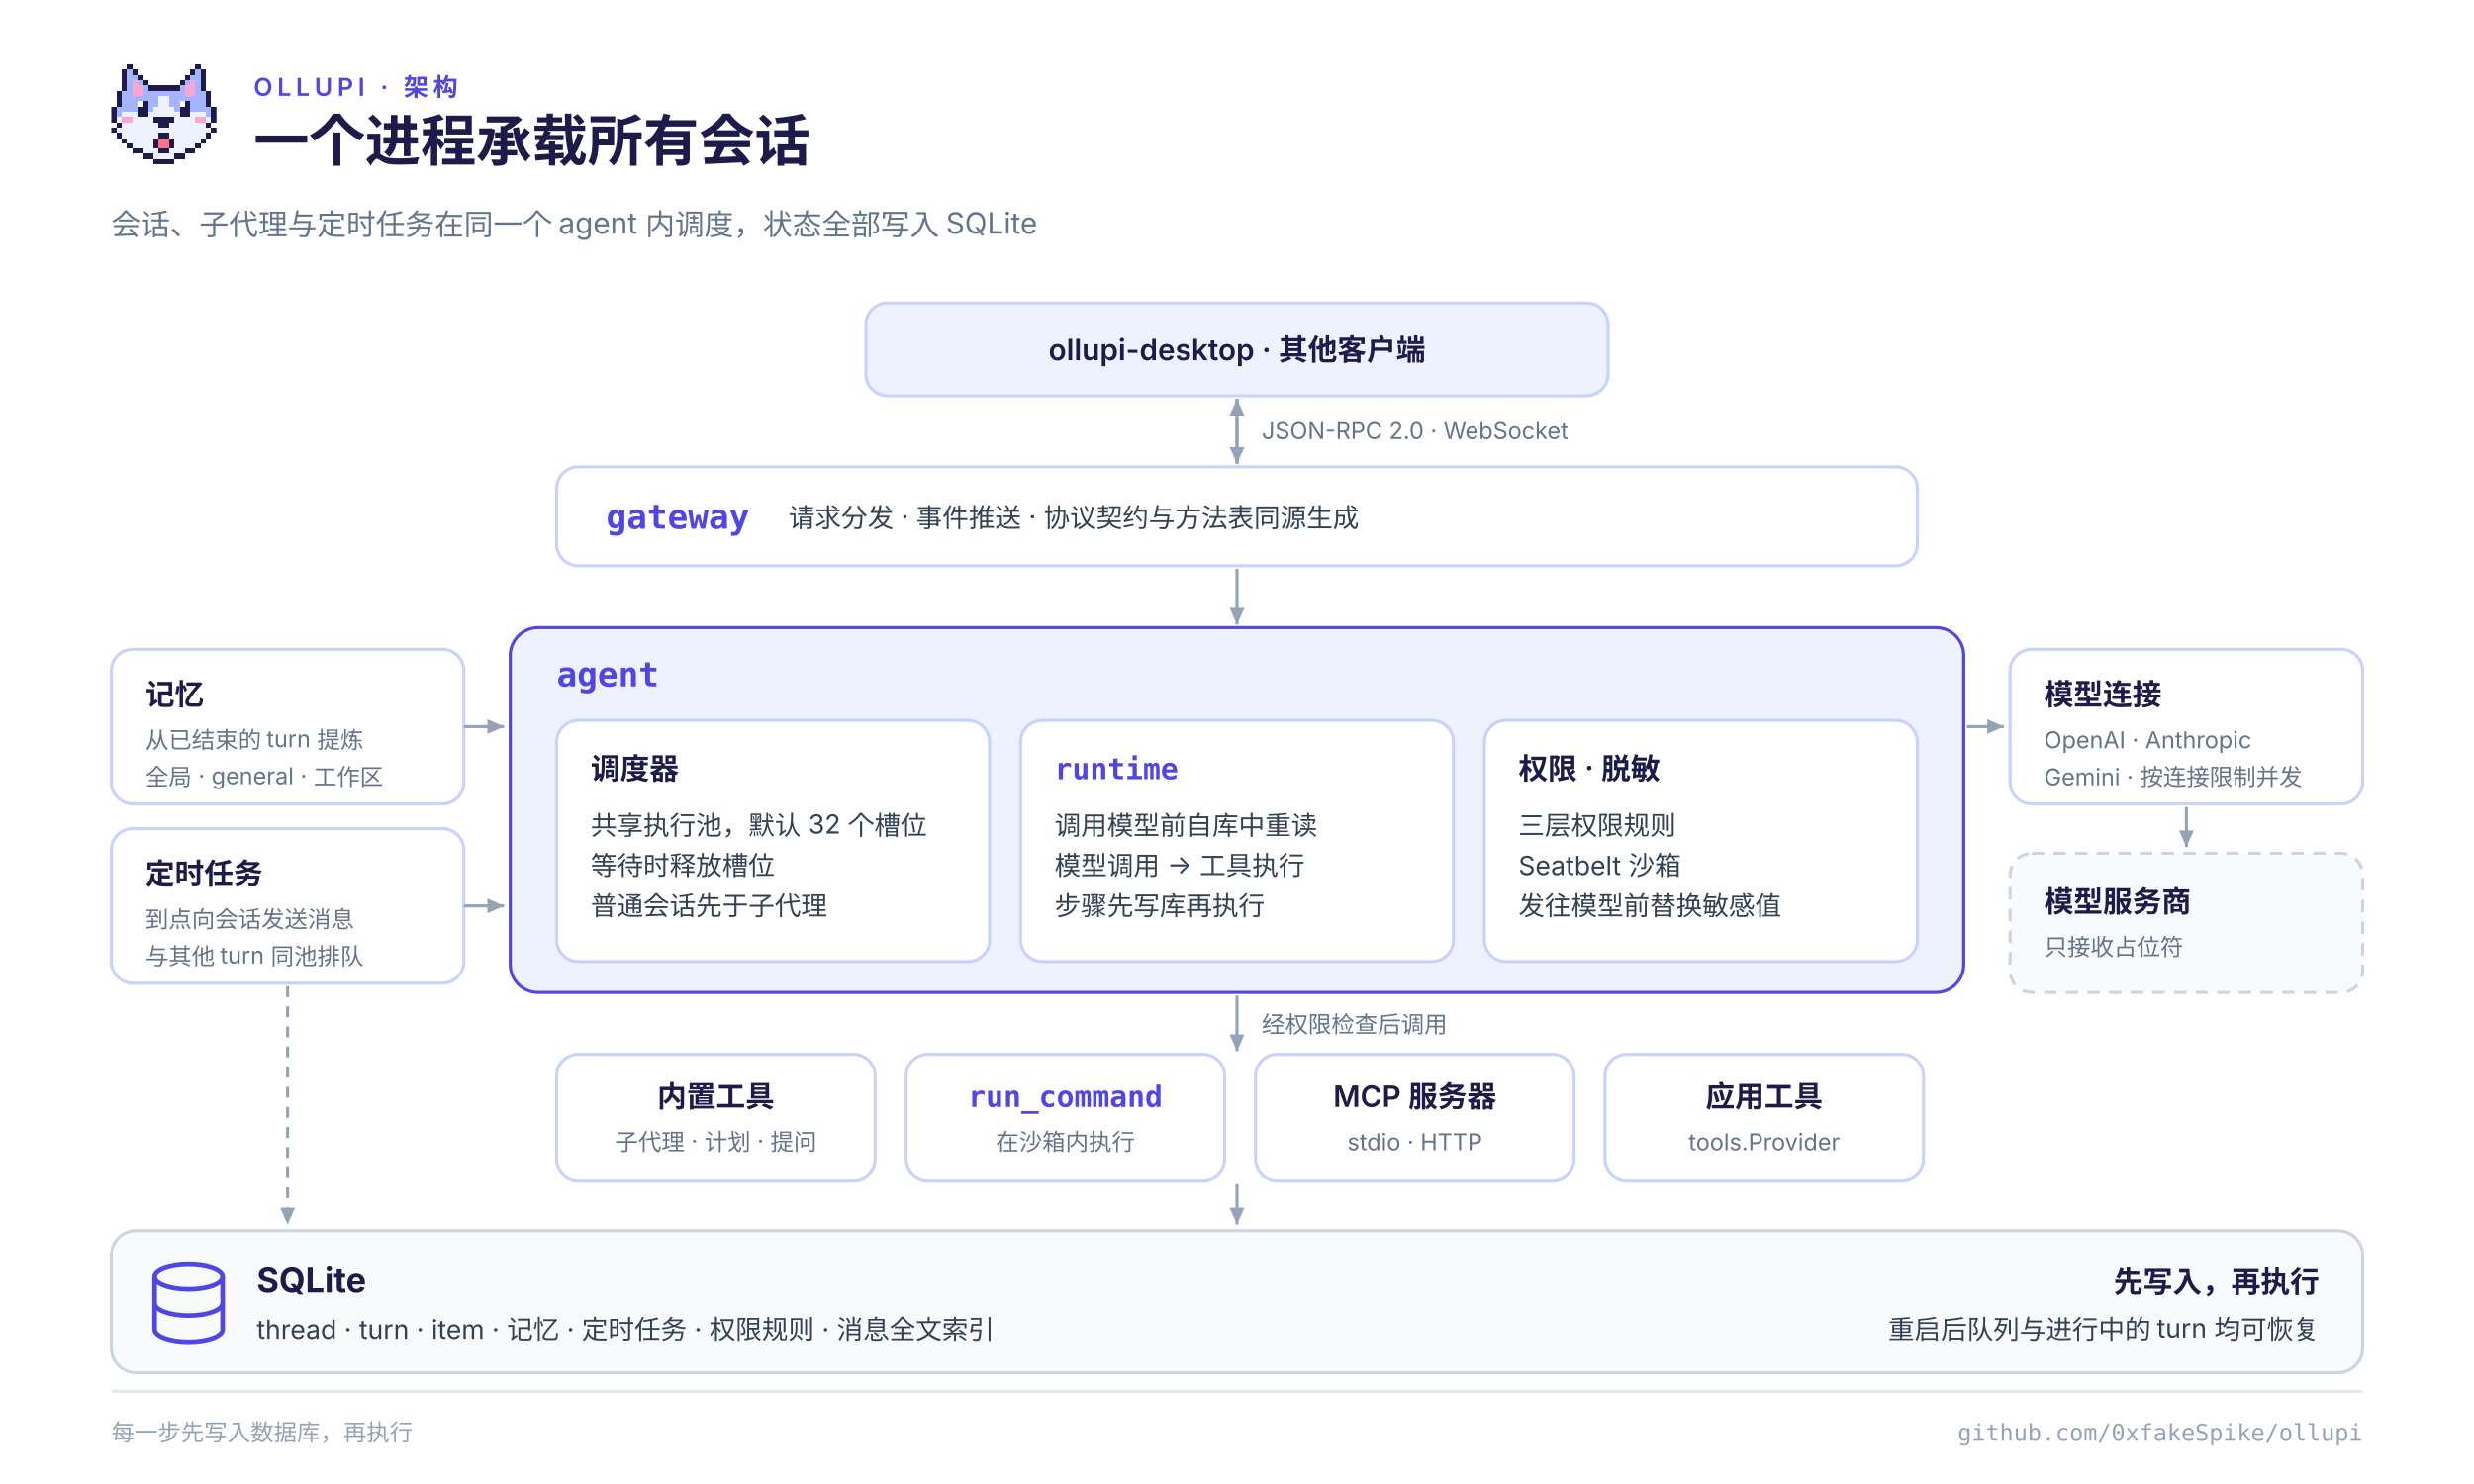
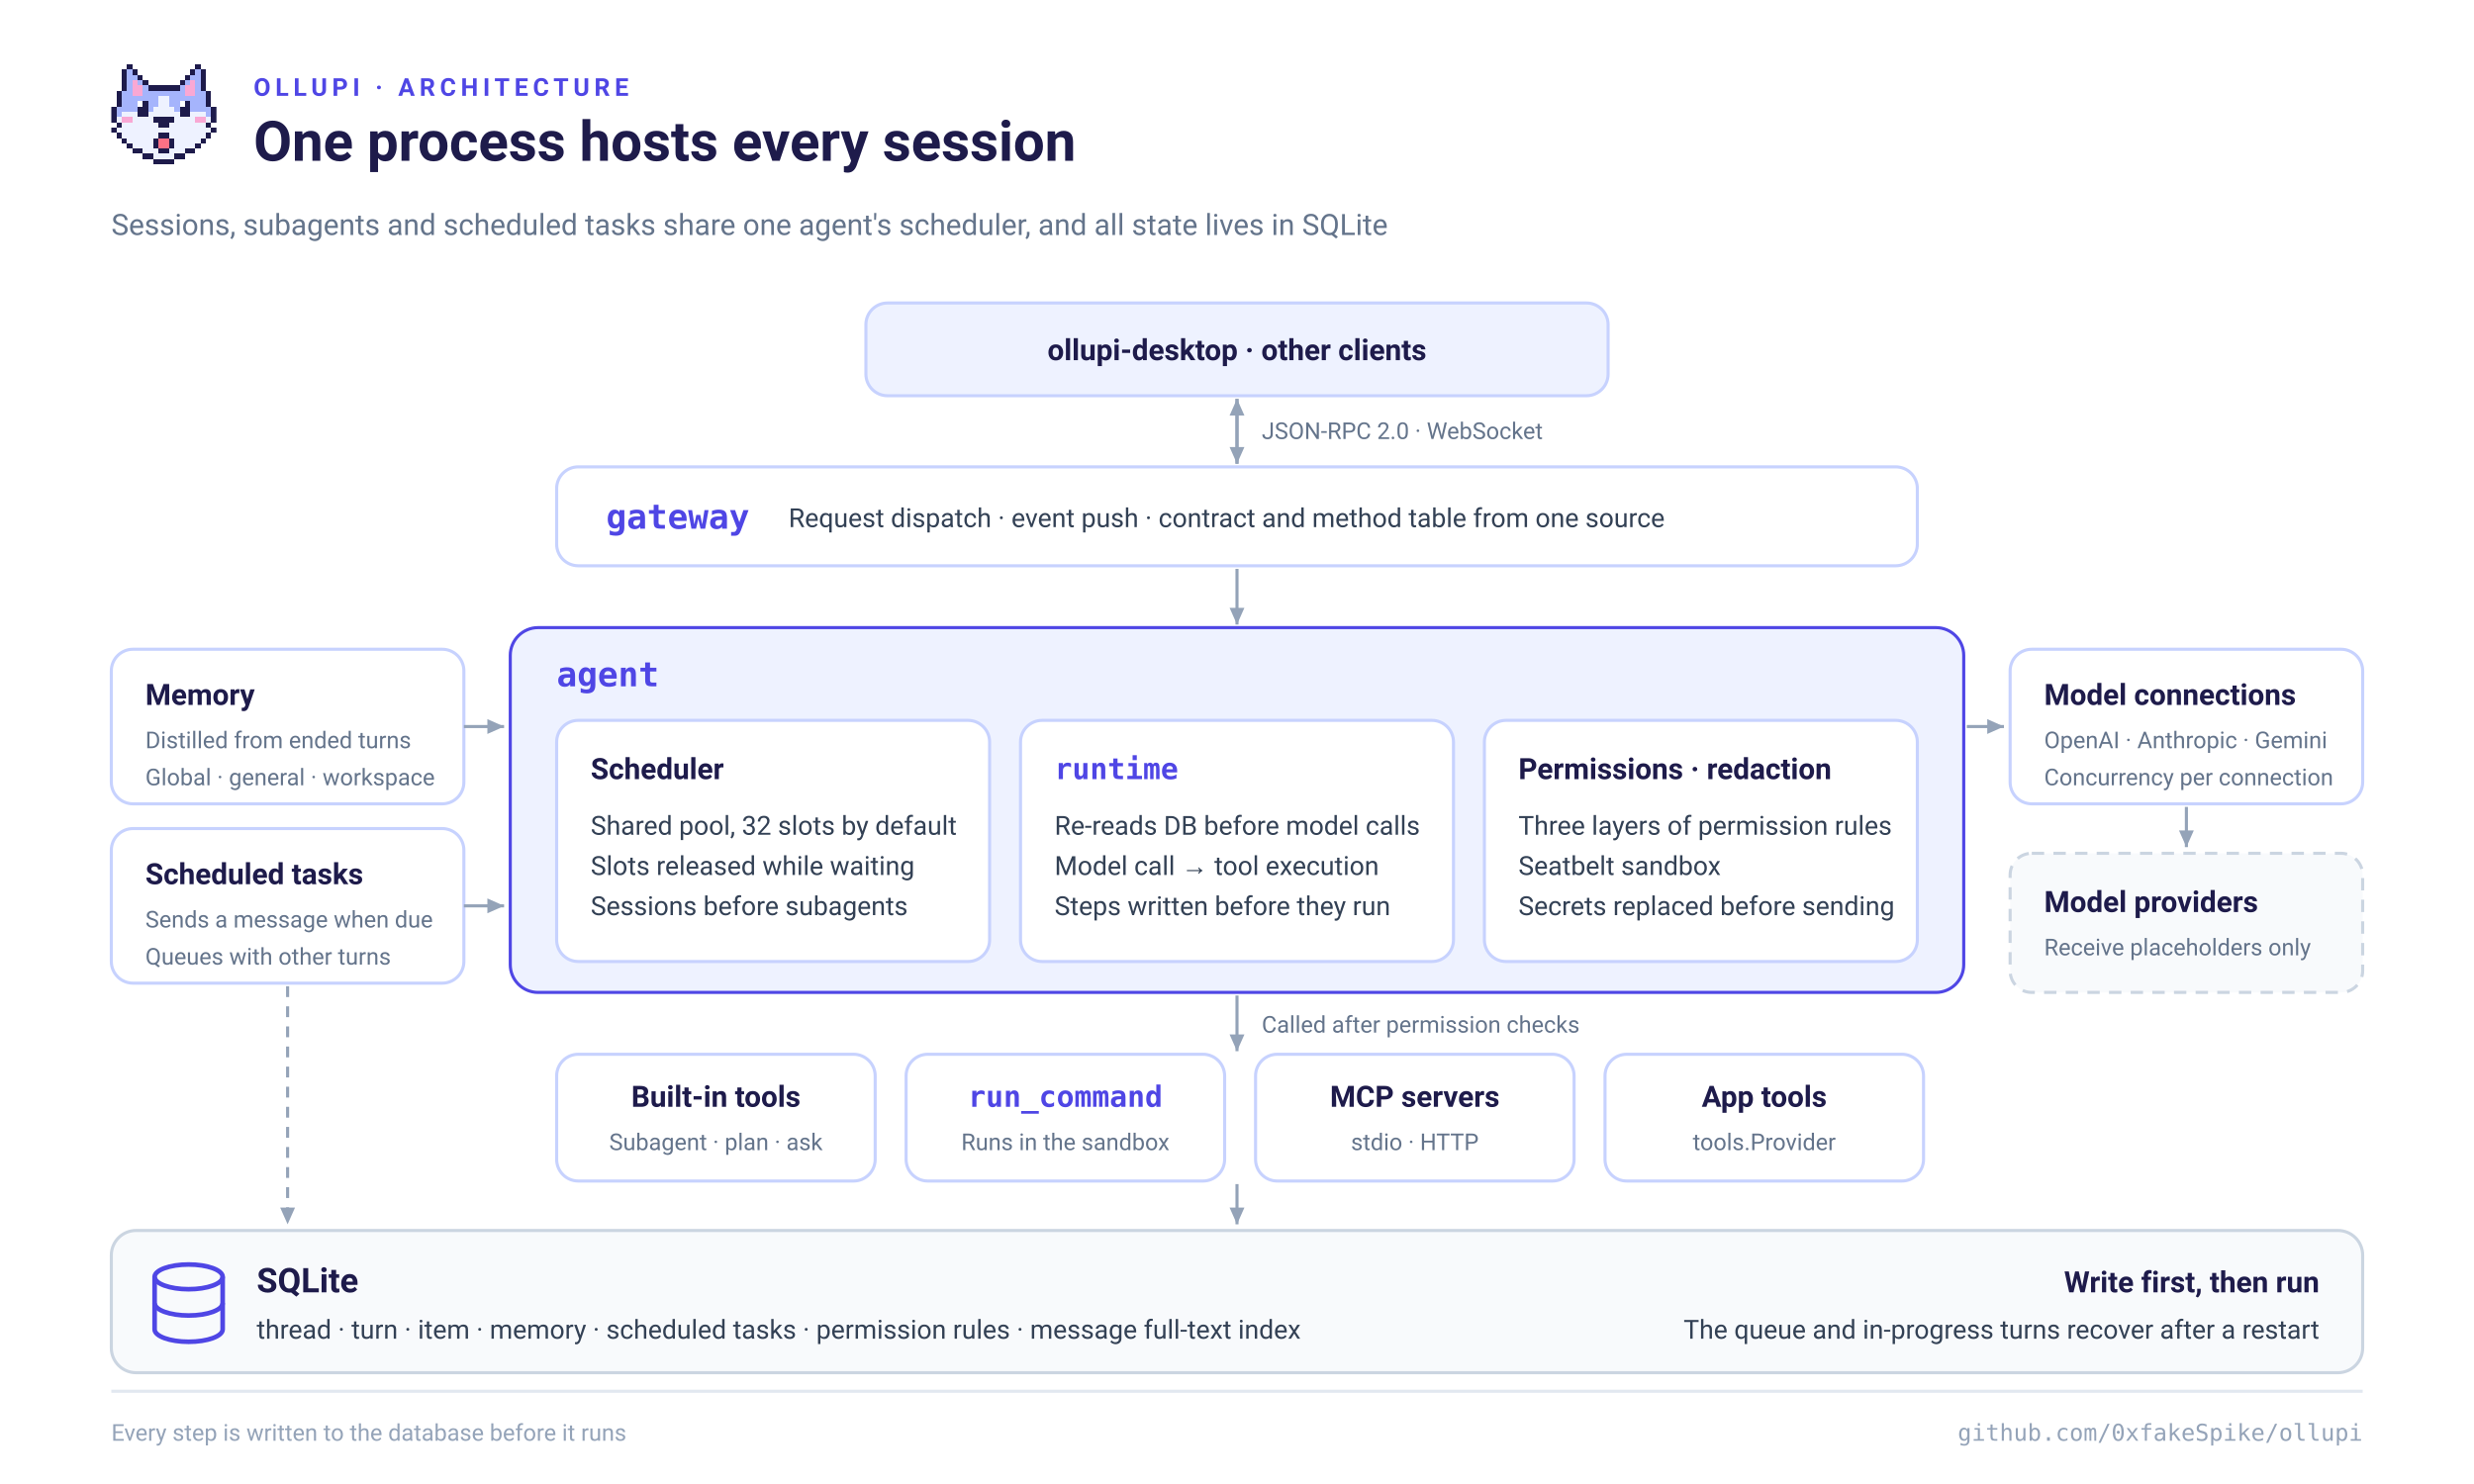
<svg xmlns="http://www.w3.org/2000/svg" viewBox="0 0 1600 960" width="1600" height="960">
  <defs>
    <pattern id="hatch" width="10" height="10" patternUnits="userSpaceOnUse" patternTransform="rotate(45)">
      <rect width="10" height="10" fill="#f8fafc" />
      <line x1="0" y1="0" x2="0" y2="10" stroke="#cbd5e1" stroke-width="4" />
    </pattern>
    <marker id="arrow" viewBox="0 0 10 10" refX="9" refY="5" markerUnits="userSpaceOnUse" markerWidth="12" markerHeight="12" orient="auto-start-reverse">
      <path d="M0,1 L9,5 L0,9 z" fill="#94a3b8" />
    </marker>
  </defs>
-   <style>text { font-family: -apple-system, "PingFang SC", "Hiragino Sans GB", "Microsoft YaHei", "Noto Sans SC", sans-serif; fill: #1e1b4b; } .eyebrow { font-size: 16px; font-weight: 600; letter-spacing: 3px; fill: #4f46e5; } .title { font-size: 36px; font-weight: 700; } .sub { font-size: 19px; fill: #64748b; } .kpi { font-size: 44px; font-weight: 700; letter-spacing: -0.5px; } .unit { font-size: 21px; font-weight: 600; fill: #334155; } .cap { font-size: 17px; fill: #64748b; } .h { font-size: 22px; font-weight: 700; } .hs { font-size: 19px; font-weight: 600; } .b { font-size: 17px; fill: #334155; } .s { font-size: 15px; fill: #64748b; } .code { font-family: ui-monospace, 'SF Mono', Menlo, monospace; font-weight: 700; fill: #4f46e5; } .tick { font-size: 16px; fill: #64748b; } .lab { font-size: 17px; fill: #334155; } .val { font-size: 17px; font-weight: 600; } .chip { font-size: 15px; font-weight: 600; } .foot { font-size: 15px; fill: #94a3b8; }</style>
+   <style>text { font-family: -apple-system, BlinkMacSystemFont, "Segoe UI", Roboto, "Helvetica Neue", Arial, sans-serif; fill: #1e1b4b; } .eyebrow { font-size: 16px; font-weight: 600; letter-spacing: 3px; fill: #4f46e5; } .title { font-size: 36px; font-weight: 700; } .sub { font-size: 19px; fill: #64748b; } .kpi { font-size: 44px; font-weight: 700; letter-spacing: -0.5px; } .unit { font-size: 21px; font-weight: 600; fill: #334155; } .cap { font-size: 17px; fill: #64748b; } .h { font-size: 22px; font-weight: 700; } .hs { font-size: 19px; font-weight: 600; } .b { font-size: 17px; fill: #334155; } .s { font-size: 15px; fill: #64748b; } .code { font-family: ui-monospace, 'SF Mono', Menlo, monospace; font-weight: 700; fill: #4f46e5; } .tick { font-size: 16px; fill: #64748b; } .lab { font-size: 17px; fill: #334155; } .val { font-size: 17px; font-weight: 600; } .chip { font-size: 15px; font-weight: 600; } .foot { font-size: 15px; fill: #94a3b8; }</style>
  <rect width="1600" height="960" fill="#ffffff" />
  <svg x="72" y="40" width="68" height="68" viewBox="0 0 240 240">
    <g shape-rendering="crispEdges">
      <rect x="36" y="6" width="12" height="12" fill="#1e1b4b" />
      <rect x="192" y="6" width="12" height="12" fill="#1e1b4b" />
      <rect x="24" y="18" width="12" height="12" fill="#1e1b4b" />
      <rect x="36" y="18" width="12" height="12" fill="#a5b4fc" />
      <rect x="48" y="18" width="12" height="12" fill="#1e1b4b" />
      <rect x="180" y="18" width="12" height="12" fill="#1e1b4b" />
      <rect x="192" y="18" width="12" height="12" fill="#a5b4fc" />
      <rect x="204" y="18" width="12" height="12" fill="#1e1b4b" />
      <rect x="24" y="30" width="12" height="12" fill="#1e1b4b" />
      <rect x="36" y="30" width="24" height="12" fill="#a5b4fc" />
      <rect x="60" y="30" width="12" height="12" fill="#1e1b4b" />
      <rect x="168" y="30" width="12" height="12" fill="#1e1b4b" />
      <rect x="180" y="30" width="24" height="12" fill="#a5b4fc" />
      <rect x="204" y="30" width="12" height="12" fill="#1e1b4b" />
      <rect x="24" y="42" width="12" height="12" fill="#1e1b4b" />
      <rect x="36" y="42" width="12" height="12" fill="#a5b4fc" />
      <rect x="48" y="42" width="12" height="12" fill="#f9a8d4" />
      <rect x="60" y="42" width="12" height="12" fill="#a5b4fc" />
      <rect x="72" y="42" width="12" height="12" fill="#1e1b4b" />
      <rect x="156" y="42" width="12" height="12" fill="#1e1b4b" />
      <rect x="168" y="42" width="12" height="12" fill="#a5b4fc" />
      <rect x="180" y="42" width="12" height="12" fill="#f9a8d4" />
      <rect x="192" y="42" width="12" height="12" fill="#a5b4fc" />
      <rect x="204" y="42" width="12" height="12" fill="#1e1b4b" />
      <rect x="24" y="54" width="12" height="12" fill="#1e1b4b" />
      <rect x="36" y="54" width="12" height="12" fill="#a5b4fc" />
      <rect x="48" y="54" width="24" height="12" fill="#f9a8d4" />
      <rect x="72" y="54" width="12" height="12" fill="#a5b4fc" />
      <rect x="84" y="54" width="72" height="12" fill="#1e1b4b" />
      <rect x="156" y="54" width="12" height="12" fill="#a5b4fc" />
      <rect x="168" y="54" width="24" height="12" fill="#f9a8d4" />
      <rect x="192" y="54" width="12" height="12" fill="#a5b4fc" />
      <rect x="204" y="54" width="12" height="12" fill="#1e1b4b" />
      <rect x="12" y="66" width="12" height="12" fill="#1e1b4b" />
      <rect x="24" y="66" width="24" height="12" fill="#a5b4fc" />
      <rect x="48" y="66" width="24" height="12" fill="#f9a8d4" />
      <rect x="72" y="66" width="96" height="12" fill="#a5b4fc" />
      <rect x="168" y="66" width="24" height="12" fill="#f9a8d4" />
      <rect x="192" y="66" width="24" height="12" fill="#a5b4fc" />
      <rect x="216" y="66" width="12" height="12" fill="#1e1b4b" />
      <rect x="12" y="78" width="12" height="12" fill="#1e1b4b" />
      <rect x="24" y="78" width="84" height="12" fill="#a5b4fc" />
      <rect x="108" y="78" width="24" height="12" fill="#eef2ff" />
      <rect x="132" y="78" width="84" height="12" fill="#a5b4fc" />
      <rect x="216" y="78" width="12" height="12" fill="#1e1b4b" />
      <rect x="12" y="90" width="12" height="12" fill="#1e1b4b" />
      <rect x="24" y="90" width="36" height="12" fill="#a5b4fc" />
      <rect x="60" y="90" width="12" height="12" fill="#ffffff" />
      <rect x="72" y="90" width="12" height="12" fill="#1e1b4b" />
      <rect x="84" y="90" width="24" height="12" fill="#a5b4fc" />
      <rect x="108" y="90" width="24" height="12" fill="#eef2ff" />
      <rect x="132" y="90" width="24" height="12" fill="#a5b4fc" />
      <rect x="156" y="90" width="12" height="12" fill="#ffffff" />
      <rect x="168" y="90" width="12" height="12" fill="#1e1b4b" />
      <rect x="180" y="90" width="36" height="12" fill="#a5b4fc" />
      <rect x="216" y="90" width="12" height="12" fill="#1e1b4b" />
      <rect x="0" y="102" width="12" height="12" fill="#1e1b4b" />
      <rect x="12" y="102" width="48" height="12" fill="#a5b4fc" />
      <rect x="60" y="102" width="24" height="12" fill="#1e1b4b" />
      <rect x="84" y="102" width="12" height="12" fill="#a5b4fc" />
      <rect x="96" y="102" width="48" height="12" fill="#eef2ff" />
      <rect x="144" y="102" width="12" height="12" fill="#a5b4fc" />
      <rect x="156" y="102" width="24" height="12" fill="#1e1b4b" />
      <rect x="180" y="102" width="48" height="12" fill="#a5b4fc" />
      <rect x="228" y="102" width="12" height="12" fill="#1e1b4b" />
      <rect x="0" y="114" width="12" height="12" fill="#1e1b4b" />
      <rect x="12" y="114" width="12" height="12" fill="#a5b4fc" />
      <rect x="24" y="114" width="36" height="12" fill="#eef2ff" />
      <rect x="60" y="114" width="24" height="12" fill="#1e1b4b" />
      <rect x="84" y="114" width="72" height="12" fill="#eef2ff" />
      <rect x="156" y="114" width="24" height="12" fill="#1e1b4b" />
      <rect x="180" y="114" width="36" height="12" fill="#eef2ff" />
      <rect x="216" y="114" width="12" height="12" fill="#a5b4fc" />
      <rect x="228" y="114" width="12" height="12" fill="#1e1b4b" />
      <rect x="0" y="126" width="12" height="12" fill="#1e1b4b" />
      <rect x="12" y="126" width="12" height="12" fill="#eef2ff" />
      <rect x="24" y="126" width="24" height="12" fill="#f9a8d4" />
      <rect x="48" y="126" width="48" height="12" fill="#eef2ff" />
      <rect x="96" y="126" width="48" height="12" fill="#1e1b4b" />
      <rect x="144" y="126" width="48" height="12" fill="#eef2ff" />
      <rect x="192" y="126" width="24" height="12" fill="#f9a8d4" />
      <rect x="216" y="126" width="12" height="12" fill="#eef2ff" />
      <rect x="228" y="126" width="12" height="12" fill="#1e1b4b" />
      <rect x="12" y="138" width="12" height="12" fill="#1e1b4b" />
      <rect x="24" y="138" width="84" height="12" fill="#eef2ff" />
      <rect x="108" y="138" width="24" height="12" fill="#1e1b4b" />
      <rect x="132" y="138" width="84" height="12" fill="#eef2ff" />
      <rect x="216" y="138" width="12" height="12" fill="#1e1b4b" />
      <rect x="0" y="150" width="12" height="12" fill="#1e1b4b" />
      <rect x="12" y="150" width="216" height="12" fill="#eef2ff" />
      <rect x="228" y="150" width="12" height="12" fill="#1e1b4b" />
      <rect x="12" y="162" width="12" height="12" fill="#1e1b4b" />
      <rect x="24" y="162" width="84" height="12" fill="#eef2ff" />
      <rect x="108" y="162" width="24" height="12" fill="#1e1b4b" />
      <rect x="132" y="162" width="84" height="12" fill="#eef2ff" />
      <rect x="216" y="162" width="12" height="12" fill="#1e1b4b" />
      <rect x="24" y="174" width="12" height="12" fill="#1e1b4b" />
      <rect x="36" y="174" width="60" height="12" fill="#eef2ff" />
      <rect x="96" y="174" width="12" height="12" fill="#1e1b4b" />
      <rect x="108" y="174" width="24" height="12" fill="#fb7185" />
      <rect x="132" y="174" width="12" height="12" fill="#1e1b4b" />
      <rect x="144" y="174" width="60" height="12" fill="#eef2ff" />
      <rect x="204" y="174" width="12" height="12" fill="#1e1b4b" />
      <rect x="36" y="186" width="12" height="12" fill="#1e1b4b" />
      <rect x="48" y="186" width="48" height="12" fill="#eef2ff" />
      <rect x="96" y="186" width="12" height="12" fill="#1e1b4b" />
      <rect x="108" y="186" width="24" height="12" fill="#fb7185" />
      <rect x="132" y="186" width="12" height="12" fill="#1e1b4b" />
      <rect x="144" y="186" width="48" height="12" fill="#eef2ff" />
      <rect x="192" y="186" width="12" height="12" fill="#1e1b4b" />
      <rect x="48" y="198" width="24" height="12" fill="#1e1b4b" />
      <rect x="72" y="198" width="36" height="12" fill="#eef2ff" />
      <rect x="108" y="198" width="24" height="12" fill="#1e1b4b" />
      <rect x="132" y="198" width="36" height="12" fill="#eef2ff" />
      <rect x="168" y="198" width="24" height="12" fill="#1e1b4b" />
      <rect x="72" y="210" width="24" height="12" fill="#1e1b4b" />
      <rect x="96" y="210" width="48" height="12" fill="#eef2ff" />
      <rect x="144" y="210" width="24" height="12" fill="#1e1b4b" />
      <rect x="96" y="222" width="48" height="12" fill="#1e1b4b" />
    </g>
  </svg>
-   <text class="eyebrow" x="164" y="62">OLLUPI · 架构</text>
-   <text class="title" x="164" y="104">一个进程承载所有会话</text>
-   <text class="sub" x="72" y="152">会话、子代理与定时任务在同一个 agent 内调度，状态全部写入 SQLite</text>
+   <text class="eyebrow" x="164" y="62">OLLUPI · ARCHITECTURE</text>
+   <text class="title" x="164" y="104">One process hosts every session</text>
+   <text class="sub" x="72" y="152">Sessions, subagents and scheduled tasks share one agent's scheduler, and all state lives in SQLite</text>
  <line x1="72" y1="900" x2="1528" y2="900" stroke="#e2e8f0" stroke-width="2" />
-   <text class="foot" x="72" y="932">每一步先写入数据库，再执行</text>
+   <text class="foot" x="72" y="932">Every step is written to the database before it runs</text>
  <text class="foot" x="1528" y="932" text-anchor="end" style="font-family: ui-monospace, 'SF Mono', Menlo, monospace">github.com/0xfakeSpike/ollupi</text>
  <rect x="560" y="196" width="480" height="60" rx="14" fill="#eef2ff" stroke="#c7d2fe" stroke-width="2" />
-   <text class="hs" x="800.0" y="233.0" text-anchor="middle">ollupi-desktop · 其他客户端</text>
+   <text class="hs" x="800.0" y="233.0" text-anchor="middle">ollupi-desktop · other clients</text>
  <path d="M800,258 V300" fill="none" stroke="#94a3b8" stroke-width="2" marker-end="url(#arrow)" />
  <path d="M800,300 V258" fill="none" stroke="#94a3b8" stroke-width="2" marker-end="url(#arrow)" />
  <text class="s" x="816.0" y="284.0" text-anchor="start">JSON-RPC 2.0 · WebSocket</text>
  <rect x="360" y="302" width="880" height="64" rx="14" fill="#ffffff" stroke="#c7d2fe" stroke-width="2" />
  <text class="h code" x="392.0" y="342.0" text-anchor="start">gateway</text>
-   <text class="b" x="510.0" y="341.0" text-anchor="start">请求分发 · 事件推送 · 协议契约与方法表同源生成</text>
+   <text class="b" x="510.0" y="341.0" text-anchor="start">Request dispatch · event push · contract and method table from one source</text>
  <path d="M800,368 V404" fill="none" stroke="#94a3b8" stroke-width="2" marker-end="url(#arrow)" />
  <rect x="330" y="406" width="940" height="236" rx="18" fill="#eef2ff" stroke="#4f46e5" stroke-width="2" />
  <text class="h code" x="360.0" y="444.0" text-anchor="start">agent</text>
  <rect x="360" y="466" width="280" height="156" rx="14" fill="#ffffff" stroke="#c7d2fe" stroke-width="2" />
-   <text class="hs" x="382.0" y="504.0" text-anchor="start">调度器</text>
-   <text class="b" x="382.0" y="540.0" text-anchor="start">共享执行池，默认 32 个槽位</text>
-   <text class="b" x="382.0" y="566.0" text-anchor="start">等待时释放槽位</text>
-   <text class="b" x="382.0" y="592.0" text-anchor="start">普通会话先于子代理</text>
+   <text class="hs" x="382.0" y="504.0" text-anchor="start">Scheduler</text>
+   <text class="b" x="382.0" y="540.0" text-anchor="start">Shared pool, 32 slots by default</text>
+   <text class="b" x="382.0" y="566.0" text-anchor="start">Slots released while waiting</text>
+   <text class="b" x="382.0" y="592.0" text-anchor="start">Sessions before subagents</text>
  <rect x="660" y="466" width="280" height="156" rx="14" fill="#ffffff" stroke="#c7d2fe" stroke-width="2" />
  <text class="hs code" x="682.0" y="504.0" text-anchor="start">runtime</text>
-   <text class="b" x="682.0" y="540.0" text-anchor="start">调用模型前自库中重读</text>
-   <text class="b" x="682.0" y="566.0" text-anchor="start">模型调用 → 工具执行</text>
-   <text class="b" x="682.0" y="592.0" text-anchor="start">步骤先写库再执行</text>
+   <text class="b" x="682.0" y="540.0" text-anchor="start">Re-reads DB before model calls</text>
+   <text class="b" x="682.0" y="566.0" text-anchor="start">Model call → tool execution</text>
+   <text class="b" x="682.0" y="592.0" text-anchor="start">Steps written before they run</text>
  <rect x="960" y="466" width="280" height="156" rx="14" fill="#ffffff" stroke="#c7d2fe" stroke-width="2" />
-   <text class="hs" x="982.0" y="504.0" text-anchor="start">权限 · 脱敏</text>
-   <text class="b" x="982.0" y="540.0" text-anchor="start">三层权限规则</text>
-   <text class="b" x="982.0" y="566.0" text-anchor="start">Seatbelt 沙箱</text>
-   <text class="b" x="982.0" y="592.0" text-anchor="start">发往模型前替换敏感值</text>
+   <text class="hs" x="982.0" y="504.0" text-anchor="start">Permissions · redaction</text>
+   <text class="b" x="982.0" y="540.0" text-anchor="start">Three layers of permission rules</text>
+   <text class="b" x="982.0" y="566.0" text-anchor="start">Seatbelt sandbox</text>
+   <text class="b" x="982.0" y="592.0" text-anchor="start">Secrets replaced before sending</text>
  <rect x="72" y="420" width="228" height="100" rx="14" fill="#ffffff" stroke="#c7d2fe" stroke-width="2" />
-   <text class="hs" x="94.0" y="456.0" text-anchor="start">记忆</text>
-   <text class="s" x="94.0" y="484.0" text-anchor="start">从已结束的 turn 提炼</text>
-   <text class="s" x="94.0" y="508.0" text-anchor="start">全局 · general · 工作区</text>
+   <text class="hs" x="94.0" y="456.0" text-anchor="start">Memory</text>
+   <text class="s" x="94.0" y="484.0" text-anchor="start">Distilled from ended turns</text>
+   <text class="s" x="94.0" y="508.0" text-anchor="start">Global · general · workspace</text>
  <path d="M300,470 H326" fill="none" stroke="#94a3b8" stroke-width="2" marker-end="url(#arrow)" />
  <rect x="72" y="536" width="228" height="100" rx="14" fill="#ffffff" stroke="#c7d2fe" stroke-width="2" />
-   <text class="hs" x="94.0" y="572.0" text-anchor="start">定时任务</text>
-   <text class="s" x="94.0" y="600.0" text-anchor="start">到点向会话发送消息</text>
-   <text class="s" x="94.0" y="624.0" text-anchor="start">与其他 turn 同池排队</text>
+   <text class="hs" x="94.0" y="572.0" text-anchor="start">Scheduled tasks</text>
+   <text class="s" x="94.0" y="600.0" text-anchor="start">Sends a message when due</text>
+   <text class="s" x="94.0" y="624.0" text-anchor="start">Queues with other turns</text>
  <path d="M300,586 H326" fill="none" stroke="#94a3b8" stroke-width="2" marker-end="url(#arrow)" />
  <rect x="1300" y="420" width="228" height="100" rx="14" fill="#ffffff" stroke="#c7d2fe" stroke-width="2" />
-   <text class="hs" x="1322.0" y="456.0" text-anchor="start">模型连接</text>
-   <text class="s" x="1322.0" y="484.0" text-anchor="start">OpenAI · Anthropic</text>
-   <text class="s" x="1322.0" y="508.0" text-anchor="start">Gemini · 按连接限制并发</text>
+   <text class="hs" x="1322.0" y="456.0" text-anchor="start">Model connections</text>
+   <text class="s" x="1322.0" y="484.0" text-anchor="start">OpenAI · Anthropic · Gemini</text>
+   <text class="s" x="1322.0" y="508.0" text-anchor="start">Concurrency per connection</text>
  <path d="M1272,470 H1296" fill="none" stroke="#94a3b8" stroke-width="2" marker-end="url(#arrow)" />
  <rect x="1300" y="552" width="228" height="90" rx="14" fill="#f8fafc" stroke="#cbd5e1" stroke-width="2" stroke-dasharray="8 6" />
-   <text class="hs" x="1322.0" y="590.0" text-anchor="start">模型服务商</text>
-   <text class="s" x="1322.0" y="618.0" text-anchor="start">只接收占位符</text>
+   <text class="hs" x="1322.0" y="590.0" text-anchor="start">Model providers</text>
+   <text class="s" x="1322.0" y="618.0" text-anchor="start">Receive placeholders only</text>
  <path d="M1414,522 V548" fill="none" stroke="#94a3b8" stroke-width="2" marker-end="url(#arrow)" />
  <path d="M800,644 V680" fill="none" stroke="#94a3b8" stroke-width="2" marker-end="url(#arrow)" />
-   <text class="s" x="816.0" y="668.0" text-anchor="start">经权限检查后调用</text>
+   <text class="s" x="816.0" y="668.0" text-anchor="start">Called after permission checks</text>
  <rect x="360" y="682" width="206" height="82" rx="14" fill="#ffffff" stroke="#c7d2fe" stroke-width="2" />
-   <text class="hs" x="463.0" y="716.0" text-anchor="middle">内置工具</text>
-   <text class="s" x="463.0" y="744.0" text-anchor="middle">子代理 · 计划 · 提问</text>
+   <text class="hs" x="463.0" y="716.0" text-anchor="middle">Built-in tools</text>
+   <text class="s" x="463.0" y="744.0" text-anchor="middle">Subagent · plan · ask</text>
  <rect x="586" y="682" width="206" height="82" rx="14" fill="#ffffff" stroke="#c7d2fe" stroke-width="2" />
  <text class="hs code" x="689.0" y="716.0" text-anchor="middle">run_command</text>
-   <text class="s" x="689.0" y="744.0" text-anchor="middle">在沙箱内执行</text>
+   <text class="s" x="689.0" y="744.0" text-anchor="middle">Runs in the sandbox</text>
  <rect x="812" y="682" width="206" height="82" rx="14" fill="#ffffff" stroke="#c7d2fe" stroke-width="2" />
-   <text class="hs" x="915.0" y="716.0" text-anchor="middle">MCP 服务器</text>
+   <text class="hs" x="915.0" y="716.0" text-anchor="middle">MCP servers</text>
  <text class="s" x="915.0" y="744.0" text-anchor="middle">stdio · HTTP</text>
  <rect x="1038" y="682" width="206" height="82" rx="14" fill="#ffffff" stroke="#c7d2fe" stroke-width="2" />
-   <text class="hs" x="1141.0" y="716.0" text-anchor="middle">应用工具</text>
+   <text class="hs" x="1141.0" y="716.0" text-anchor="middle">App tools</text>
  <text class="s" x="1141.0" y="744.0" text-anchor="middle">tools.Provider</text>
  <rect x="72" y="796" width="1456" height="92" rx="16" fill="#f8fafc" stroke="#cbd5e1" stroke-width="2" />
  <g transform="translate(100,816)" fill="none" stroke="#4f46e5" stroke-width="3">
    <ellipse cx="22" cy="10" rx="22" ry="8" />
    <path d="M0,10 V44 A22,8 0 0 0 44,44 V10" />
    <path d="M0,27 A22,8 0 0 0 44,27" />
  </g>
  <text class="h" x="166.0" y="836.0" text-anchor="start">SQLite</text>
-   <text class="b" x="166.0" y="866.0" text-anchor="start">thread · turn · item · 记忆 · 定时任务 · 权限规则 · 消息全文索引</text>
-   <text class="hs" x="1500.0" y="836.0" text-anchor="end">先写入，再执行</text>
-   <text class="b" x="1500.0" y="866.0" text-anchor="end">重启后队列与进行中的 turn 均可恢复</text>
+   <text class="b" x="166.0" y="866.0" text-anchor="start">thread · turn · item · memory · scheduled tasks · permission rules · message full-text index</text>
+   <text class="hs" x="1500.0" y="836.0" text-anchor="end">Write first, then run</text>
+   <text class="b" x="1500.0" y="866.0" text-anchor="end">The queue and in-progress turns recover after a restart</text>
  <path d="M186,638 V792" fill="none" stroke="#94a3b8" stroke-width="2" marker-end="url(#arrow)" stroke-dasharray="7 6" />
  <path d="M800,766 V792" fill="none" stroke="#94a3b8" stroke-width="2" marker-end="url(#arrow)" />
</svg>
